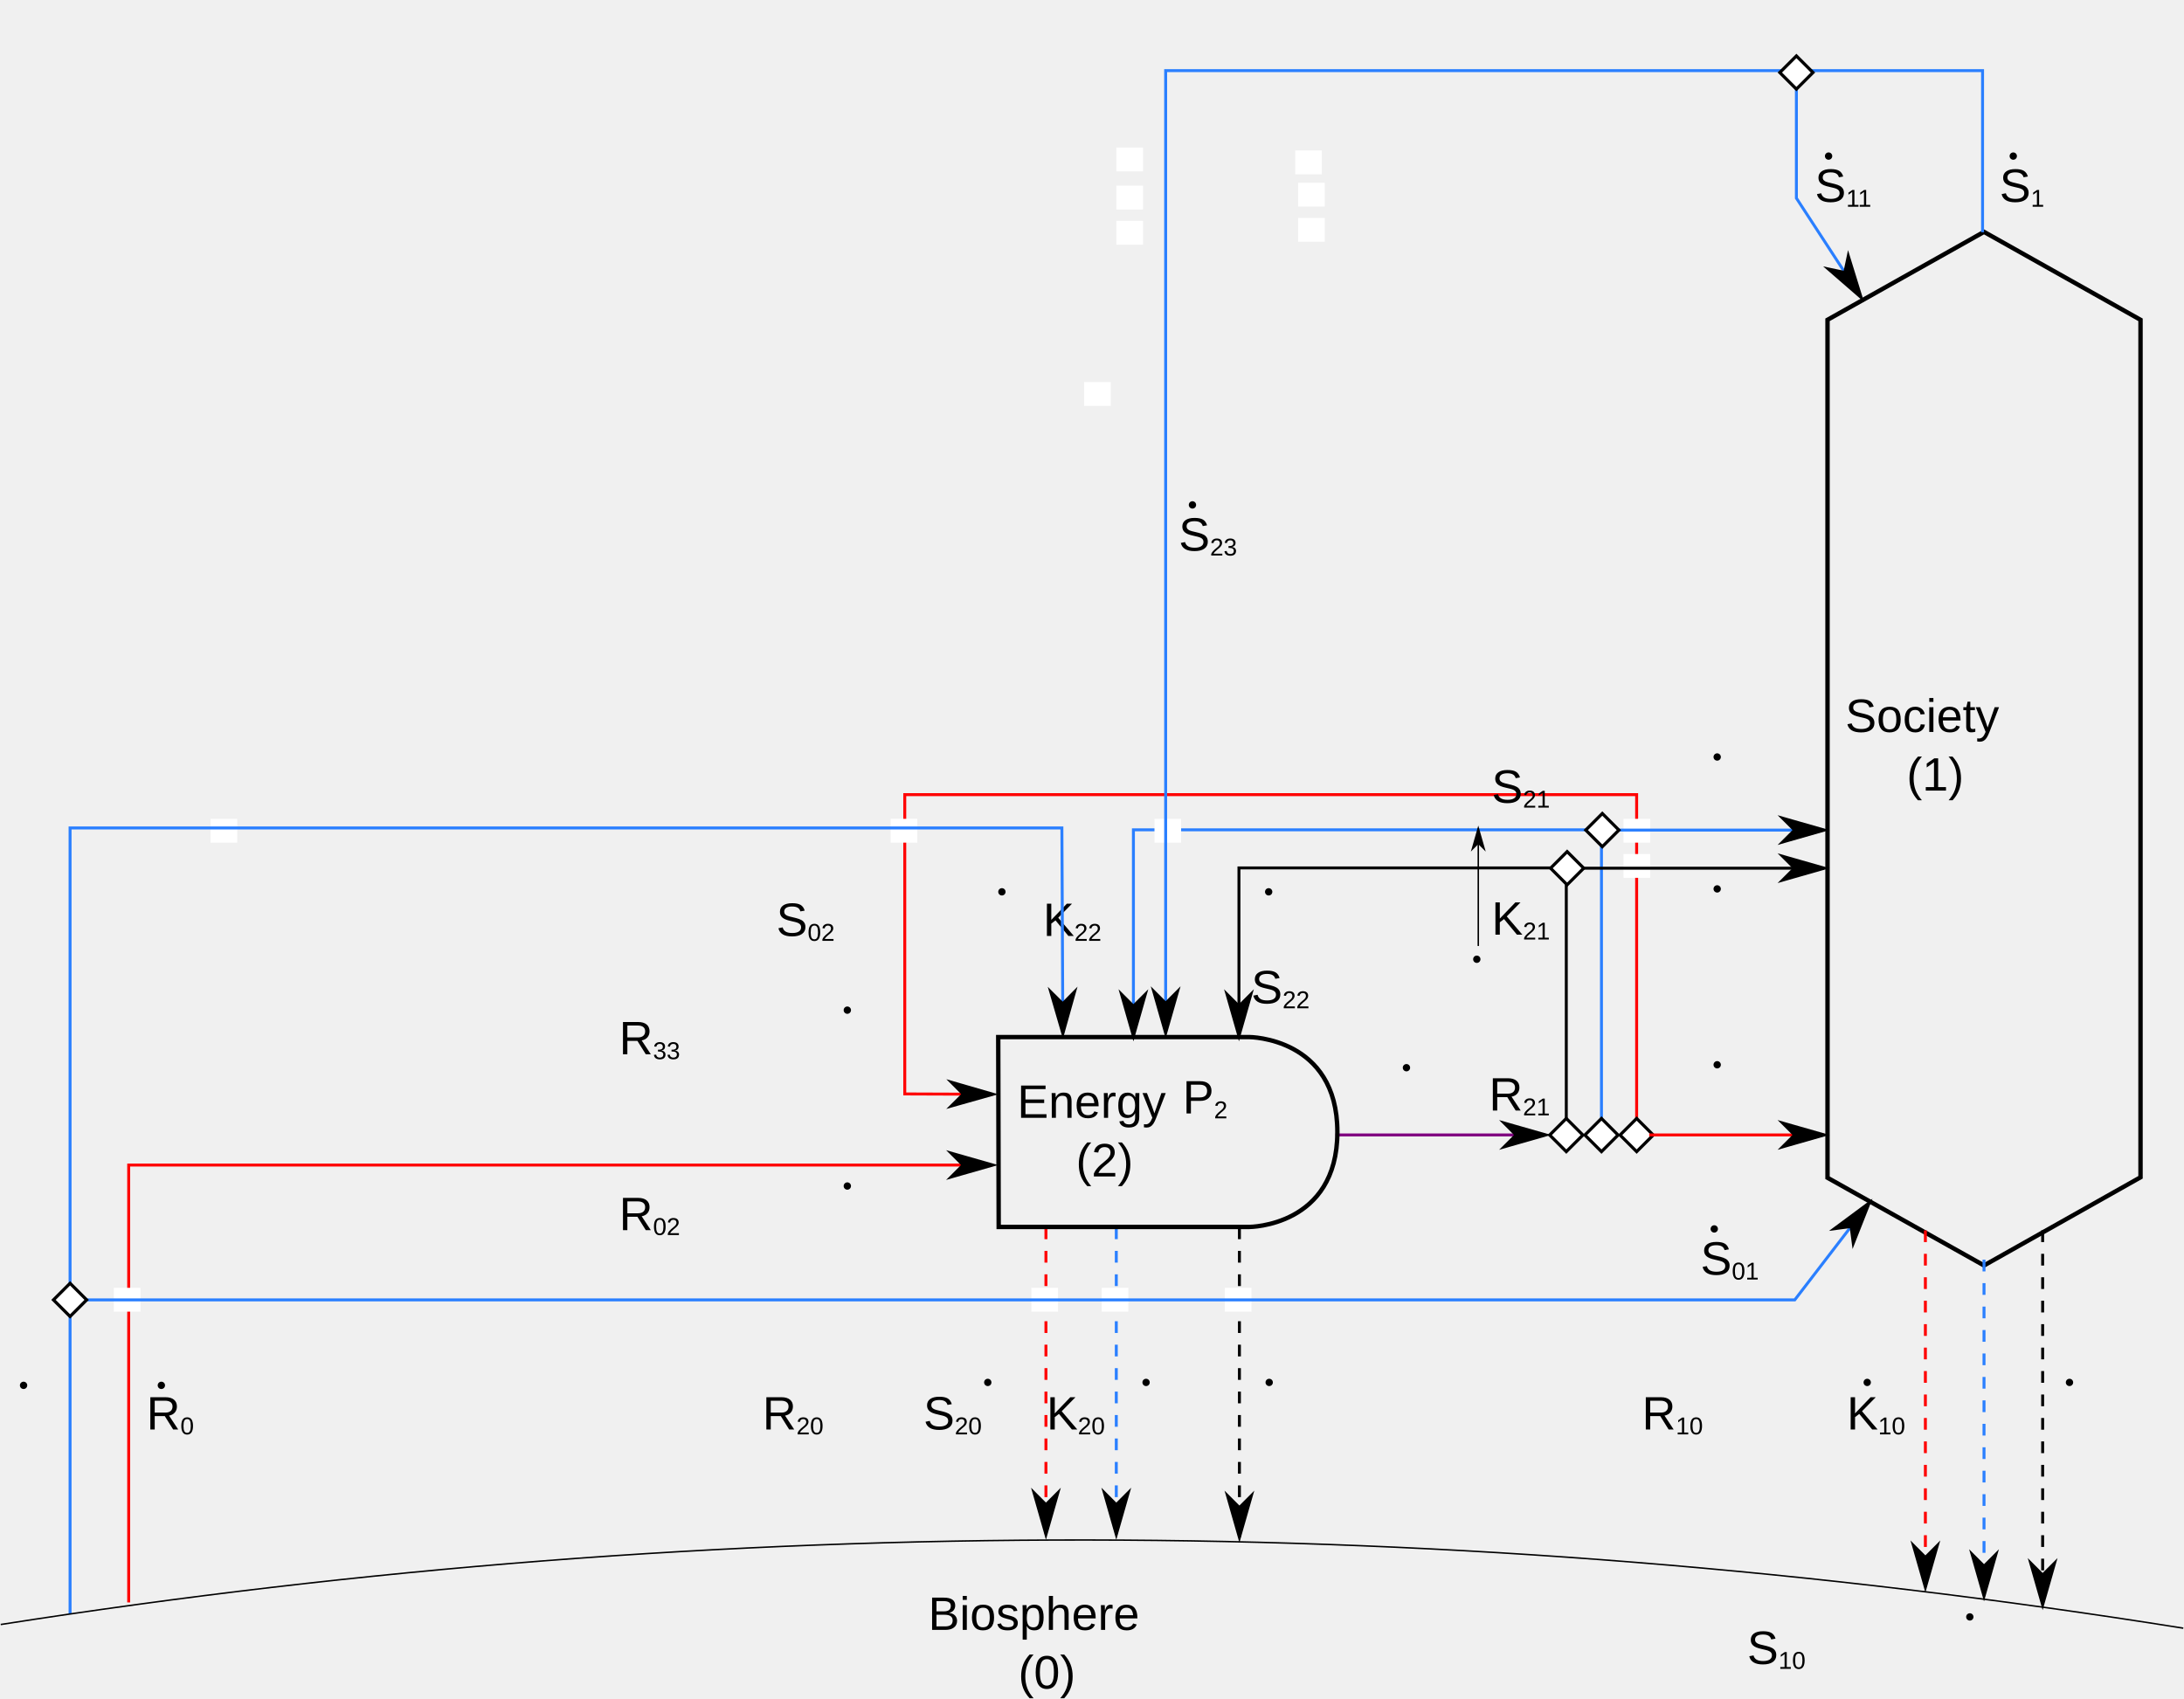
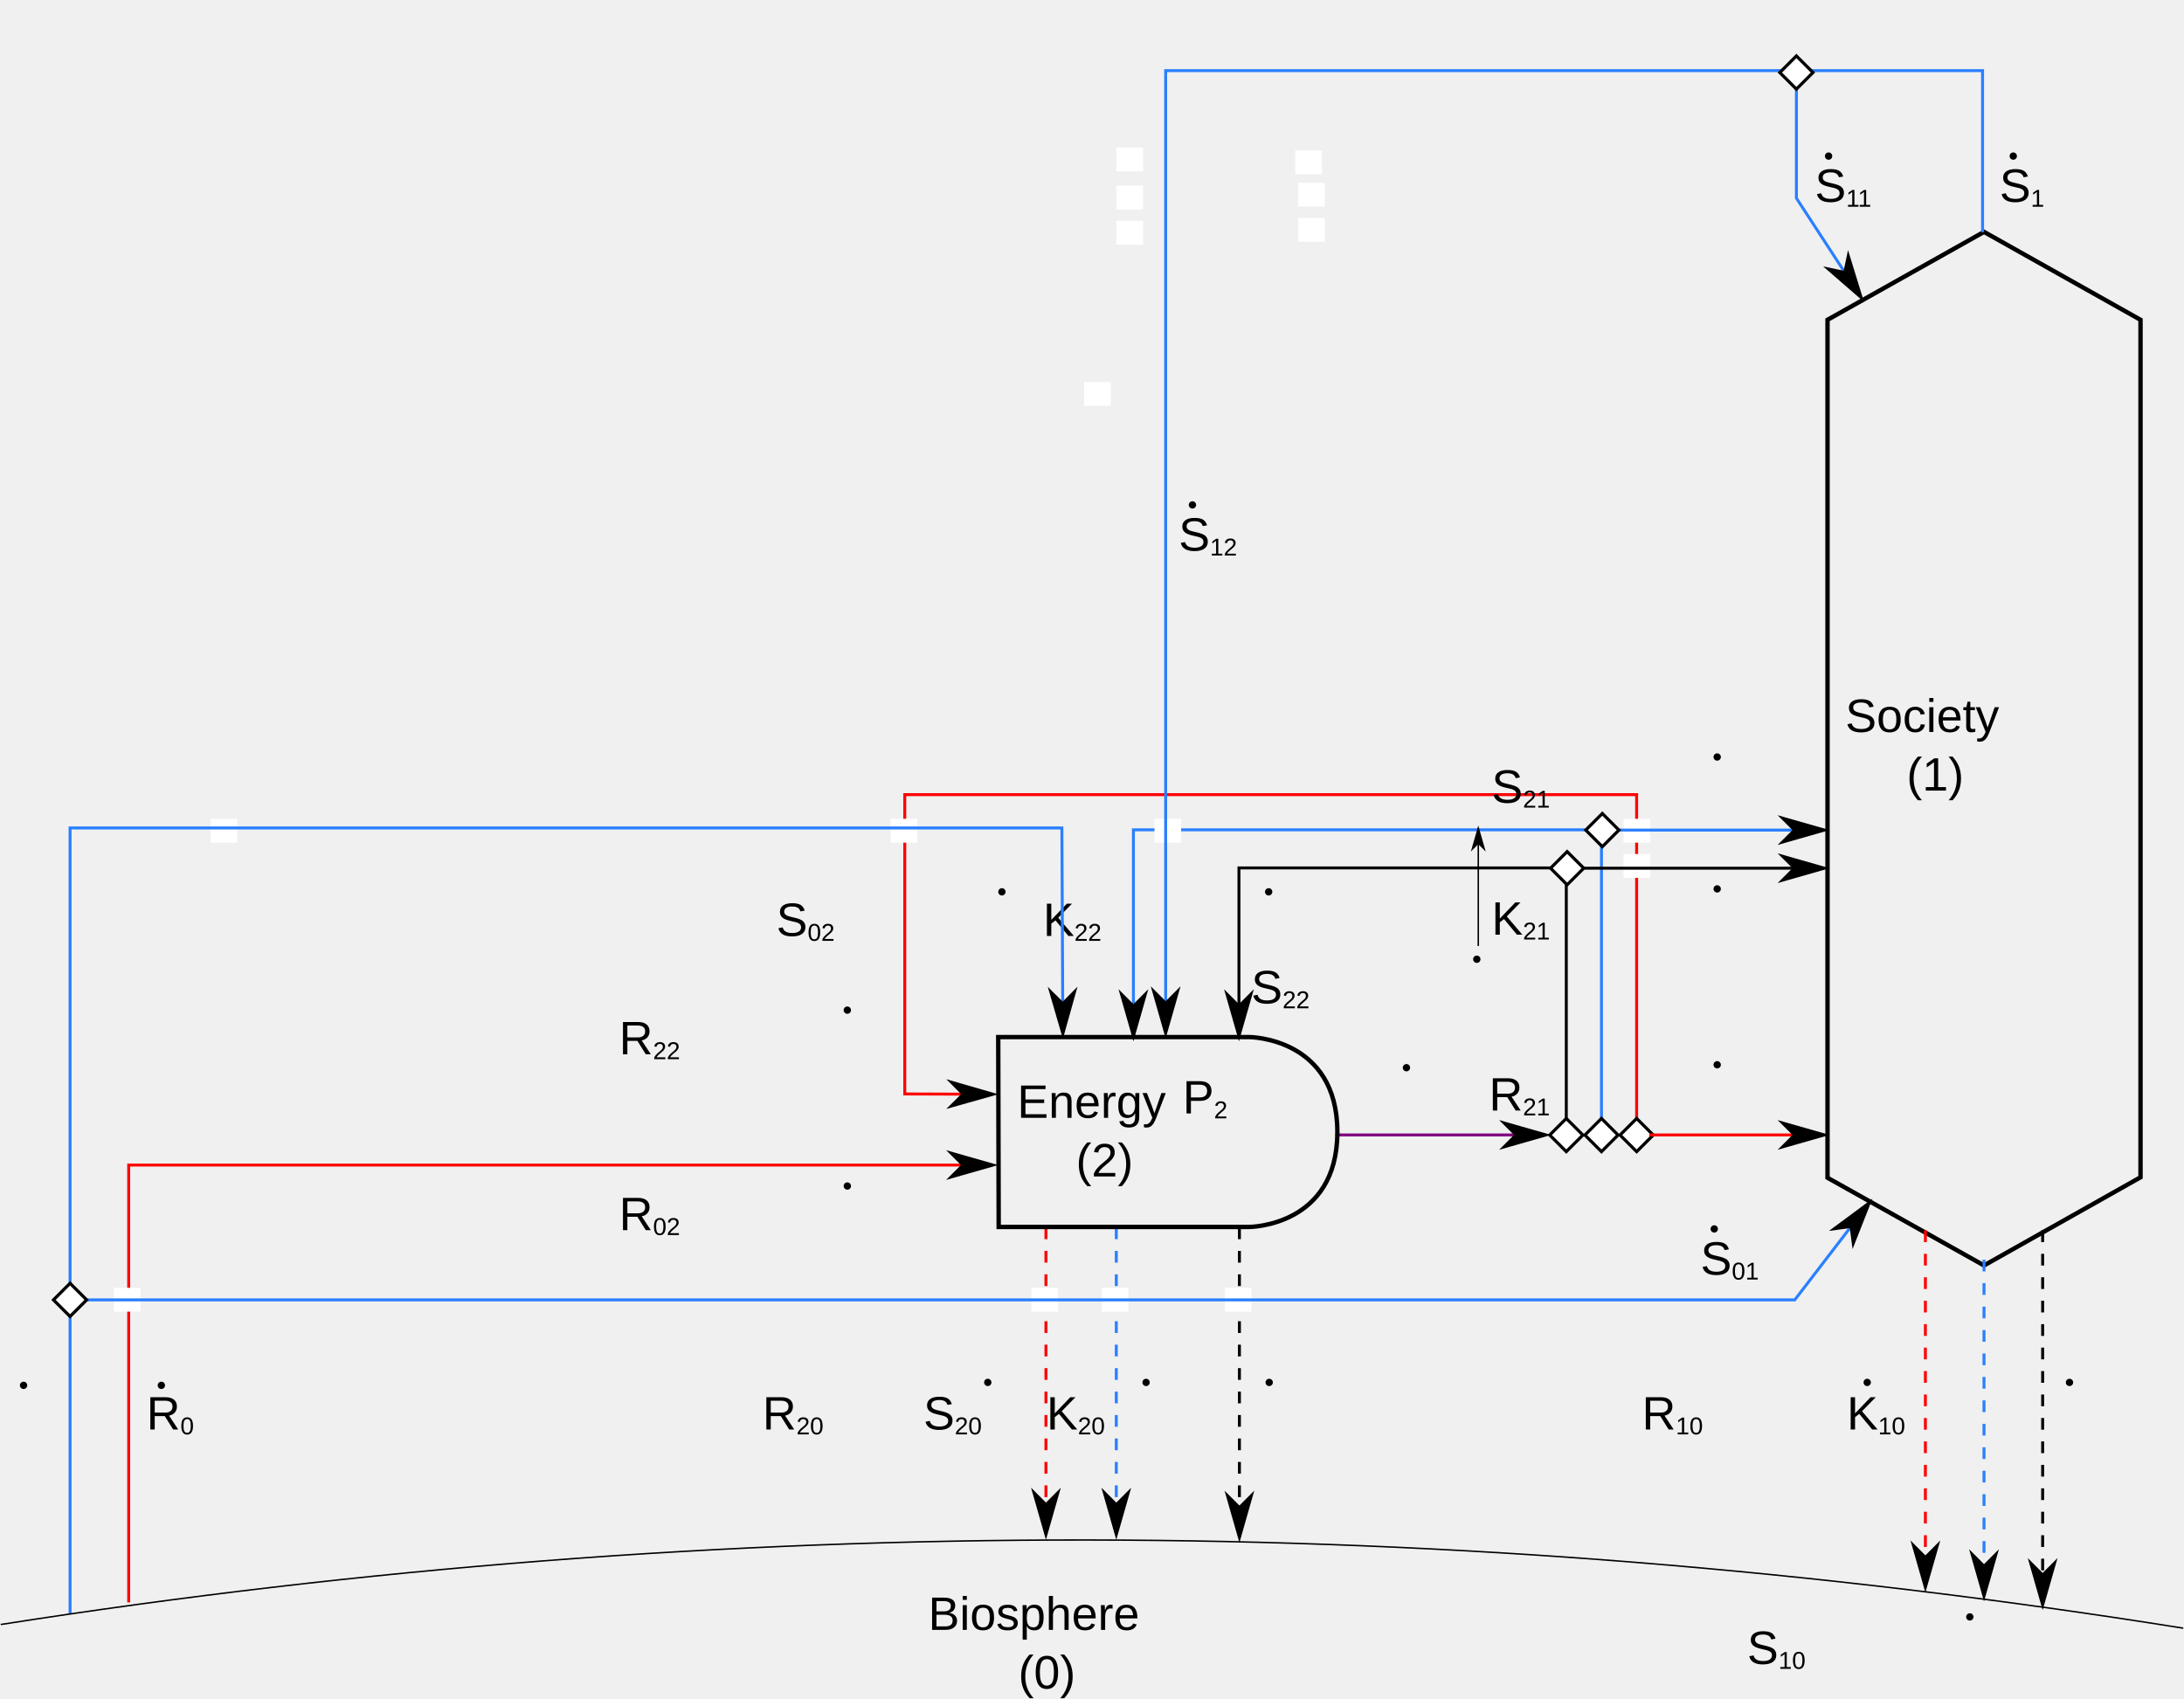
<svg xmlns="http://www.w3.org/2000/svg" version="1.1" width="1490.026" height="1158.829" id="svg2" xml:space="preserve">
  <defs id="defs6">
    <marker orient="auto" refY="0" refX="0" id="Arrow1Lstart" style="overflow:visible">
      <path id="path4143" d="M 0,0 5,-5 -12.5,0 5,5 0,0 z" style="fill-rule:evenodd;stroke:#000000;stroke-width:1pt;marker-start:none" transform="matrix(0.8,0,0,0.8,10,0)" />
    </marker>
    <marker orient="auto" refY="0" refX="0" id="Arrow1Lend" style="overflow:visible">
      <path id="path4132" d="M 0,0 5,-5 -12.5,0 5,5 0,0 z" style="fill-rule:evenodd;stroke:#000000;stroke-width:1pt;marker-start:none" transform="matrix(-0.8,0,0,-0.8,-10,0)" />
    </marker>
    <marker style="overflow:visible" id="InfiniteLineStart" refX="0" refY="0" orient="auto">
      <g id="g4065" transform="translate(-13,0)">
        <circle d="M 3.8,0 C 3.8,0.442 3.442,0.8 3,0.8 2.558,0.8 2.2,0.442 2.2,0 c 0,-0.442 0.358,-0.8 0.8,-0.8 0.442,0 0.8,0.358 0.8,0.8 z" id="circle4067" r="0.8" cy="0" cx="3" />
        <circle d="M 7.3,0 C 7.3,0.442 6.942,0.8 6.5,0.8 6.058,0.8 5.7,0.442 5.7,0 c 0,-0.442 0.358,-0.8 0.8,-0.8 0.442,0 0.8,0.358 0.8,0.8 z" id="circle4069" r="0.8" cy="0" cx="6.5" />
        <circle d="M 10.8,0 C 10.8,0.442 10.442,0.8 10,0.8 9.558,0.8 9.2,0.442 9.2,0 c 0,-0.442 0.358,-0.8 0.8,-0.8 0.442,0 0.8,0.358 0.8,0.8 z" id="circle4071" r="0.8" cy="0" cx="10" />
      </g>
    </marker>
    <marker orient="auto" refY="0" refX="0" id="InfiniteLineStart-3" style="overflow:visible">
      <g transform="translate(-13,0)" id="g4065-9">
        <circle cx="3" cy="0" r="0.8" id="circle4067-9" d="M 3.8,0 C 3.8,0.442 3.442,0.8 3,0.8 2.558,0.8 2.2,0.442 2.2,0 c 0,-0.442 0.358,-0.8 0.8,-0.8 0.442,0 0.8,0.358 0.8,0.8 z" />
        <circle cx="6.5" cy="0" r="0.8" id="circle4069-7" d="M 7.3,0 C 7.3,0.442 6.942,0.8 6.5,0.8 6.058,0.8 5.7,0.442 5.7,0 c 0,-0.442 0.358,-0.8 0.8,-0.8 0.442,0 0.8,0.358 0.8,0.8 z" />
        <circle cx="10" cy="0" r="0.8" id="circle4071-0" d="M 10.8,0 C 10.8,0.442 10.442,0.8 10,0.8 9.558,0.8 9.2,0.442 9.2,0 c 0,-0.442 0.358,-0.8 0.8,-0.8 0.442,0 0.8,0.358 0.8,0.8 z" />
      </g>
    </marker>
    <marker style="overflow:visible" id="Arrow1Lend-0" refX="0" refY="0" orient="auto">
      <path transform="matrix(-0.8,0,0,-0.8,-10,0)" style="fill-rule:evenodd;stroke:#000000;stroke-width:1pt;marker-start:none" d="M 0,0 5,-5 -12.5,0 5,5 0,0 z" id="path4132-2" />
    </marker>
    <marker style="overflow:visible" id="Arrow1Lstart-7" refX="0" refY="0" orient="auto">
      <path transform="matrix(0.8,0,0,0.8,10,0)" style="fill-rule:evenodd;stroke:#000000;stroke-width:1pt;marker-start:none" d="M 0,0 5,-5 -12.5,0 5,5 0,0 z" id="path4143-9" />
    </marker>
    <marker style="overflow:visible" id="EmptyDiamondL" refX="0" refY="0" orient="auto">
      <path transform="scale(0.8,0.8)" style="fill:#ffffff;fill-rule:evenodd;stroke:#000000;stroke-width:1pt;marker-start:none" d="M 0,-7.071 -7.071,0 0,7.071 7.071,0 0,-7.071 z" id="path4169" />
    </marker>
    <marker orient="auto" refY="0" refX="0" id="InfiniteLineStart-0" style="overflow:visible">
      <g transform="translate(-13,0)" id="g4065-5">
        <circle cx="3" cy="0" r="0.8" id="circle4067-6" d="M 3.8,0 C 3.8,0.442 3.442,0.8 3,0.8 2.558,0.8 2.2,0.442 2.2,0 c 0,-0.442 0.358,-0.8 0.8,-0.8 0.442,0 0.8,0.358 0.8,0.8 z" />
        <circle cx="6.5" cy="0" r="0.8" id="circle4069-78" d="M 7.3,0 C 7.3,0.442 6.942,0.8 6.5,0.8 6.058,0.8 5.7,0.442 5.7,0 c 0,-0.442 0.358,-0.8 0.8,-0.8 0.442,0 0.8,0.358 0.8,0.8 z" />
        <circle cx="10" cy="0" r="0.8" id="circle4071-06" d="M 10.8,0 C 10.8,0.442 10.442,0.8 10,0.8 9.558,0.8 9.2,0.442 9.2,0 c 0,-0.442 0.358,-0.8 0.8,-0.8 0.442,0 0.8,0.358 0.8,0.8 z" />
      </g>
    </marker>
    <marker style="overflow:visible" id="Arrow1Lend-7" refX="0" refY="0" orient="auto">
      <path transform="matrix(-0.8,0,0,-0.8,-10,0)" style="fill-rule:evenodd;stroke:#000000;stroke-width:1pt;marker-start:none" d="M 0,0 5,-5 -12.5,0 5,5 0,0 z" id="path4132-0" />
    </marker>
    <marker style="overflow:visible" id="Arrow1Lstart-0" refX="0" refY="0" orient="auto">
      <path transform="matrix(0.8,0,0,0.8,10,0)" style="fill-rule:evenodd;stroke:#000000;stroke-width:1pt;marker-start:none" d="M 0,0 5,-5 -12.5,0 5,5 0,0 z" id="path4143-5" />
    </marker>
  </defs>
  <g transform="matrix(1.25,0,0,-1.25,860.2261,748.3244)" id="g10">
    <g id="g12">
      <path id="path3114" d="m 205.095,-20.901 0,185.81 -399.462,0 0,-163.372 48,-0.172" style="fill:none;stroke:#ff0000;stroke-width:1.6;stroke-linecap:butt;stroke-linejoin:miter;stroke-opacity:1;marker-start:url(#EmptyDiamondL);marker-end:url(#Arrow1Lend)" />
      <path style="fill:none;stroke:#2a7fff;stroke-width:1.6;stroke-linecap:butt;stroke-linejoin:miter;stroke-opacity:1;marker-start:url(#EmptyDiamondL);marker-end:url(#Arrow1Lend)" d="m 185.895,-20.901 0,166.61 -255.462,0 0,-112.344" id="path3112" />
      <rect transform="scale(1,-1)" y="-151.714" x="-573.27" height="13.012" width="14.543" id="rect5369" style="fill:#ffffff;fill-opacity:1;stroke:none" />
      <rect transform="scale(1,-1)" y="-518.114" x="-78.87" height="13.012" width="14.543" id="rect5350" style="fill:#ffffff;fill-opacity:1;stroke:none" />
      <rect transform="scale(1,-1)" y="-478.114" x="-78.87" height="13.012" width="14.543" id="rect5346" style="fill:#ffffff;fill-opacity:1;stroke:none" />
      <rect style="fill:#ffffff;fill-opacity:1;stroke:none" id="rect5348" width="14.543" height="13.012" x="-78.87" y="-497.314" transform="scale(1,-1)" />
      <path d="m 211.957,-20.841 95.394,0" id="path6395" style="fill:none;stroke:#ff0000;stroke-width:1.6;stroke-linecap:butt;stroke-linejoin:miter;stroke-miterlimit:4;stroke-opacity:1;stroke-dasharray:none;marker-end:url(#Arrow1Lend-7)" />
      <rect style="fill:#ffffff;fill-opacity:1;stroke:none" id="rect4279" width="14.543" height="13.012" x="197.93" y="-132.514" transform="scale(1,-1)" />
      <rect transform="scale(1,-1)" y="-151.714" x="197.93" height="13.012" width="14.543" id="rect4277" style="fill:#ffffff;fill-opacity:1;stroke:none" />
      <rect style="fill:#ffffff;fill-opacity:1;stroke:none" id="rect4275" width="18.179" height="16.265" x="544.414" y="226.759" transform="matrix(0.8,0,0,-0.8,-637.6017,333.1218)" />
      <text transform="scale(1,-1)" id="text4115" y="291.016" x="-91.893" style="font-size:25.6px;font-style:normal;font-variant:normal;font-weight:normal;font-stretch:normal;text-align:center;line-height:125%;letter-spacing:0px;word-spacing:0px;text-anchor:middle;fill:#000000;fill-opacity:1;stroke:none;font-family:Arial;-inkscape-font-specification:Arial" xml:space="preserve">
        <tspan y="291.016" x="-91.893" id="tspan4117">Biosphere</tspan>
        <tspan y="323.016" x="-91.893" id="tspan4119">(0)</tspan>
      </text>
      <text xml:space="preserve" style="font-size:25.6px;font-style:normal;font-variant:normal;font-weight:normal;font-stretch:normal;text-align:end;line-height:125%;letter-spacing:0px;word-spacing:0px;text-anchor:end;fill:#000000;fill-opacity:1;stroke:none;font-family:Arial;-inkscape-font-specification:Arial" x="-203.162" y="72.815" id="text4806" transform="scale(1,-1)">
        <tspan id="tspan4808" x="-203.162" y="72.815">R<tspan style="font-size:52%;baseline-shift:sub" id="tspan4810">02</tspan>
        </tspan>
      </text>
      <path style="fill:#000000;fill-opacity:1;stroke:none" id="path4812" d="m -155.143,250.419 c 0,10.71 -12.093,19.393 -27.012,19.393 -14.918,0 -27.012,-8.682 -27.012,-19.393 0,-10.71 12.093,-19.393 27.012,-19.393 14.918,0 27.012,8.682 27.012,19.393 z" transform="matrix(0.07404241,0,0,-0.1031305,-212.2258,-22.90169)" />
      <text xml:space="preserve" style="font-size:25.6px;font-style:normal;font-variant:normal;font-weight:normal;font-stretch:normal;text-align:center;line-height:125%;letter-spacing:0px;word-spacing:0px;text-anchor:middle;fill:#000000;fill-opacity:1;stroke:none;font-family:Arial;-inkscape-font-specification:Arial" x="392.962" y="-199.124" id="text3119" transform="scale(1,-1)">
        <tspan id="tspan3123" x="392.962" y="-199.124">Society</tspan>
        <tspan id="tspan3125" x="392.962" y="-167.124">(1)</tspan>
      </text>
      <path d="m 309.271,-44.212 0,468.3 85.42,48 85.417,-48 0,-468.047 -85.417,-48.125 z" id="path4124" style="fill:none;stroke:#000000;stroke-width:2.4;stroke-linecap:butt;stroke-linejoin:miter;stroke-miterlimit:4;stroke-opacity:1;stroke-dasharray:none" />
      <path d="m 394.689,-88.931 0,-183.394" id="path4841" style="fill:none;stroke:#2a7fff;stroke-width:1.6;stroke-linecap:butt;stroke-linejoin:miter;stroke-miterlimit:4;stroke-opacity:1;stroke-dasharray:6.4, 6.4;stroke-dashoffset:0;marker-end:url(#Arrow1Lend)" />
      <text transform="scale(1,-1)" id="text4843" y="309.615" x="411.094" style="font-size:25.6px;font-style:normal;font-variant:normal;font-weight:normal;font-stretch:normal;text-align:end;line-height:125%;letter-spacing:0px;word-spacing:0px;text-anchor:end;fill:#000000;fill-opacity:1;stroke:none;font-family:Arial;-inkscape-font-specification:Arial" xml:space="preserve">
        <tspan y="309.615" x="411.094" id="tspan4845">S<tspan id="tspan4847" style="font-size:52%;baseline-shift:sub">10</tspan>
        </tspan>
      </text>
      <path transform="matrix(0.07404241,0,0,-0.1031305,400.4304,-258.1017)" d="m -155.143,250.419 c 0,10.71 -12.093,19.393 -27.012,19.393 -14.918,0 -27.012,-8.682 -27.012,-19.393 0,-10.71 12.093,-19.393 27.012,-19.393 14.918,0 27.012,8.682 27.012,19.393 z" id="path4849" style="fill:#000000;fill-opacity:1;stroke:none" />
      <path style="fill:none;stroke:#2a7fff;stroke-width:1.6;stroke-linecap:butt;stroke-linejoin:miter;stroke-miterlimit:4;stroke-opacity:1;stroke-dasharray:6.4, 6.4;stroke-dashoffset:0;marker-end:url(#Arrow1Lend)" id="path3164" d="m -78.911,-71.331 0,-167.394" />
      <text xml:space="preserve" style="font-size:25.6px;font-style:normal;font-variant:normal;font-weight:normal;font-stretch:normal;text-align:end;line-height:125%;letter-spacing:0px;word-spacing:0px;text-anchor:end;fill:#000000;fill-opacity:1;stroke:none;font-family:Arial;-inkscape-font-specification:Arial" x="-38.506" y="181.615" id="text3166" transform="scale(1,-1)">
        <tspan id="tspan3168" x="-38.506" y="181.615">S<tspan style="font-size:52%;baseline-shift:sub" id="tspan3170">20</tspan>
        </tspan>
      </text>
      <path style="fill:#000000;fill-opacity:1;stroke:none" id="path3172" d="m -155.143,250.419 c 0,10.71 -12.093,19.393 -27.012,19.393 -14.918,0 -27.012,-8.682 -27.012,-19.393 0,-10.71 12.093,-19.393 27.012,-19.393 14.918,0 27.012,8.682 27.012,19.393 z" transform="matrix(0.07404241,0,0,-0.1031305,-49.16961,-130.1017)" />
      <path d="m -117.311,-71.331 0,-167.394" id="path3124" style="fill:none;stroke:#ff0000;stroke-width:1.6;stroke-linecap:butt;stroke-linejoin:miter;stroke-miterlimit:4;stroke-opacity:1;stroke-dasharray:6.4, 6.4;stroke-dashoffset:0;marker-end:url(#Arrow1Lend)" />
      <text transform="scale(1,-1)" id="text3126" y="181.615" x="-124.906" style="font-size:25.6px;font-style:normal;font-variant:normal;font-weight:normal;font-stretch:normal;text-align:end;line-height:125%;letter-spacing:0px;word-spacing:0px;text-anchor:end;fill:#000000;fill-opacity:1;stroke:none;font-family:Arial;-inkscape-font-specification:Arial" xml:space="preserve">
        <tspan y="181.615" x="-124.906" id="tspan3128">R<tspan id="tspan3130" style="font-size:52%;baseline-shift:sub">20</tspan>
        </tspan>
      </text>
      <path transform="matrix(0.07404241,0,0,-0.1031305,-135.5696,-130.1017)" d="m -155.143,250.419 c 0,10.71 -12.093,19.393 -27.012,19.393 -14.918,0 -27.012,-8.682 -27.012,-19.393 0,-10.71 12.093,-19.393 27.012,-19.393 14.918,0 27.012,8.682 27.012,19.393 z" id="path3133" style="fill:#000000;fill-opacity:1;stroke:none" />
      <path d="m -11.711,-71.331 0,-168.994" id="path3135" style="fill:none;stroke:#000000;stroke-width:1.6;stroke-linecap:butt;stroke-linejoin:miter;stroke-miterlimit:4;stroke-opacity:1;stroke-dasharray:6.4, 6.4;stroke-dashoffset:0;marker-end:url(#Arrow1Lend)" />
      <text transform="scale(1,-1)" id="text3137" y="181.615" x="28.694" style="font-size:25.6px;font-style:normal;font-variant:normal;font-weight:normal;font-stretch:normal;text-align:end;line-height:125%;letter-spacing:0px;word-spacing:0px;text-anchor:end;fill:#000000;fill-opacity:1;stroke:none;font-family:Arial;-inkscape-font-specification:Arial" xml:space="preserve">
        <tspan y="181.615" x="28.694" id="tspan3139">K<tspan id="tspan3141" style="font-size:52%;baseline-shift:sub">20</tspan>
        </tspan>
      </text>
      <path transform="matrix(0.07404241,0,0,-0.1031305,18.03039,-130.1017)" d="m -155.143,250.419 c 0,10.71 -12.093,19.393 -27.012,19.393 -14.918,0 -27.012,-8.682 -27.012,-19.393 0,-10.71 12.093,-19.393 27.012,-19.393 14.918,0 27.012,8.682 27.012,19.393 z" id="path3143" style="fill:#000000;fill-opacity:1;stroke:none" />
      <path style="fill:none;stroke:#ff0000;stroke-width:1.6;stroke-linecap:butt;stroke-linejoin:miter;stroke-miterlimit:4;stroke-opacity:1;stroke-dasharray:6.4, 6.4;stroke-dashoffset:0;marker-end:url(#Arrow1Lend)" id="path4255" d="m 362.689,-72.931 0,-194.594" />
      <text xml:space="preserve" style="font-size:25.6px;font-style:normal;font-variant:normal;font-weight:normal;font-stretch:normal;text-align:end;line-height:125%;letter-spacing:0px;word-spacing:0px;text-anchor:end;fill:#000000;fill-opacity:1;stroke:none;font-family:Arial;-inkscape-font-specification:Arial" x="355.094" y="181.615" id="text4257" transform="scale(1,-1)">
        <tspan id="tspan4259" x="355.094" y="181.615">R<tspan style="font-size:52%;baseline-shift:sub" id="tspan4261">10</tspan>
        </tspan>
      </text>
      <path style="fill:#000000;fill-opacity:1;stroke:none" id="path4263" d="m -155.143,250.419 c 0,10.71 -12.093,19.393 -27.012,19.393 -14.918,0 -27.012,-8.682 -27.012,-19.393 0,-10.71 12.093,-19.393 27.012,-19.393 14.918,0 27.012,8.682 27.012,19.393 z" transform="matrix(0.07404241,0,0,-0.1031305,344.4304,-130.1017)" />
      <path d="m 426.689,-72.931 0,-204.194" id="path4265" style="fill:none;stroke:#000000;stroke-width:1.6;stroke-linecap:butt;stroke-linejoin:miter;stroke-miterlimit:4;stroke-opacity:1;stroke-dasharray:6.4, 6.4;stroke-dashoffset:0;marker-end:url(#Arrow1Lend)" />
      <text transform="scale(1,-1)" id="text4267" y="181.615" x="465.494" style="font-size:25.6px;font-style:normal;font-variant:normal;font-weight:normal;font-stretch:normal;text-align:end;line-height:125%;letter-spacing:0px;word-spacing:0px;text-anchor:end;fill:#000000;fill-opacity:1;stroke:none;font-family:Arial;-inkscape-font-specification:Arial" xml:space="preserve">
        <tspan y="181.615" x="465.494" id="tspan4269">K<tspan id="tspan4271" style="font-size:52%;baseline-shift:sub">10</tspan>
        </tspan>
      </text>
      <path transform="matrix(0.07404241,0,0,-0.1031305,454.8304,-130.1017)" d="m -155.143,250.419 c 0,10.71 -12.093,19.393 -27.012,19.393 -14.918,0 -27.012,-8.682 -27.012,-19.393 0,-10.71 12.093,-19.393 27.012,-19.393 14.918,0 27.012,8.682 27.012,19.393 z" id="path4273" style="fill:#000000;fill-opacity:1;stroke:none" />
      <text xml:space="preserve" style="font-size:40px;font-style:normal;font-weight:normal;line-height:125%;letter-spacing:0px;word-spacing:0px;fill:#000000;fill-opacity:1;stroke:none;font-family:Sans" x="1491.808" y="664.912" id="text3105" transform="matrix(0.8,0,0,-0.8,-637.6017,333.1218)">
        <tspan id="tspan3107" x="1491.808" y="664.912" />
      </text>
      <g id="g10-3" transform="translate(1225.022,-64.78471)">
        <g id="g12-9">
          <text transform="matrix(0.8,0,0,-0.8,-637.6017,333.1218)" id="text3105-3" y="664.912" x="1491.808" style="font-size:40px;font-style:normal;font-weight:normal;line-height:125%;letter-spacing:0px;word-spacing:0px;fill:#000000;fill-opacity:1;stroke:none;font-family:Sans" xml:space="preserve">
            <tspan y="664.912" x="1491.808" id="tspan3107-8" />
          </text>
        </g>
      </g>
      <path style="fill:none;stroke:#800080;stroke-width:1.6;stroke-linecap:butt;stroke-linejoin:miter;stroke-miterlimit:4;stroke-opacity:1;stroke-dasharray:none;marker-end:url(#Arrow1Lend-7)" id="path24" d="m 40.757,-20.841 114.594,0" />
      <g id="g5963" transform="translate(-21.79792,11.2)">
        <path d="m -121.554,21.379 137.1,0 c 0,0 48,-0.209 48,-51.82 -2.6e-4,-51.611 -48,-51.817 -48,-51.817 l -136.847,0 z" id="path14" style="fill:none;stroke:#000000;stroke-width:2.4;stroke-linecap:butt;stroke-linejoin:miter;stroke-miterlimit:4;stroke-opacity:1;stroke-dasharray:none" />
        <text xml:space="preserve" style="font-size:25.6px;font-style:normal;font-variant:normal;font-weight:normal;font-stretch:normal;text-align:center;line-height:125%;letter-spacing:0px;word-spacing:0px;text-anchor:middle;fill:#000000;fill-opacity:1;stroke:none;font-family:Arial;-inkscape-font-specification:Arial" x="-31.504" y="22.689" id="text3085" transform="scale(1,-1)">
          <tspan id="tspan3089" x="-31.504" y="22.689">Energy</tspan>
          <tspan x="-31.504" y="54.689" id="tspan3115">(2)</tspan>
        </text>
      </g>
      <path id="path4774" d="m 166.695,-20.901 0,145.81 -178.662,0 0,-91.544" style="fill:none;stroke:#000000;stroke-width:1.6;stroke-linecap:butt;stroke-linejoin:miter;stroke-opacity:1;marker-start:url(#EmptyDiamondL);marker-end:url(#Arrow1Lend)" />
      <text transform="scale(1,-1)" id="text4981" y="9.113" x="95.607" style="font-size:25.6px;font-style:normal;font-variant:normal;font-weight:normal;font-stretch:normal;text-align:end;line-height:125%;letter-spacing:0px;word-spacing:0px;text-anchor:end;fill:#000000;fill-opacity:1;stroke:none;font-family:Arial;-inkscape-font-specification:Arial" xml:space="preserve">
        <tspan y="9.113" x="95.607" id="tspan4983">P<tspan id="tspan4985" style="font-size:52%;baseline-shift:sub">2</tspan>
        </tspan>
      </text>
      <text transform="scale(1,-1)" id="text5029" y="-50.972" x="140.407" style="font-size:25.6px;font-style:normal;font-variant:normal;font-weight:normal;font-stretch:normal;text-align:end;line-height:125%;letter-spacing:0px;word-spacing:0px;text-anchor:end;fill:#000000;fill-opacity:1;stroke:none;font-family:Arial;-inkscape-font-specification:Arial" xml:space="preserve">
        <tspan y="-50.972" x="140.407" id="tspan5031">S<tspan id="tspan5033" style="font-size:52%;baseline-shift:sub">22</tspan>
        </tspan>
      </text>
      <path transform="matrix(0.07404241,0,0,-0.1031305,131.3436,100.8853)" d="m -155.143,250.419 c 0,10.71 -12.093,19.393 -27.012,19.393 -14.918,0 -27.012,-8.682 -27.012,-19.393 0,-10.71 12.093,-19.393 27.012,-19.393 14.918,0 27.012,8.682 27.012,19.393 z" id="path3105" style="fill:#000000;fill-opacity:1;stroke:none" />
      <path transform="matrix(0.07404241,0,0,-0.1031305,92.9436,41.6853)" d="m -155.143,250.419 c 0,10.71 -12.093,19.393 -27.012,19.393 -14.918,0 -27.012,-8.682 -27.012,-19.393 0,-10.71 12.093,-19.393 27.012,-19.393 14.918,0 27.012,8.682 27.012,19.393 z" id="path3125" style="fill:#000000;fill-opacity:1;stroke:none" />
      <text xml:space="preserve" style="font-size:25.6px;font-style:normal;font-variant:normal;font-weight:normal;font-stretch:normal;text-align:end;line-height:125%;letter-spacing:0px;word-spacing:0px;text-anchor:end;fill:#000000;fill-opacity:1;stroke:none;font-family:Arial;-inkscape-font-specification:Arial" x="271.607" y="-160.487" id="text6397" transform="scale(1,-1)">
        <tspan id="tspan6399" x="271.607" y="-160.487">S<tspan style="font-size:52%;baseline-shift:sub" id="tspan6401">21</tspan>
        </tspan>
      </text>
      <path style="fill:#000000;fill-opacity:1;stroke:none" id="path6403" d="m -155.143,250.419 c 0,10.71 -12.093,19.393 -27.012,19.393 -14.918,0 -27.012,-8.682 -27.012,-19.393 0,-10.71 12.093,-19.393 27.012,-19.393 14.918,0 27.012,8.682 27.012,19.393 z" transform="matrix(0.07404241,0,0,-0.1031305,262.5436,211.2853)" />
      <text xml:space="preserve" style="font-size:25.6px;font-style:normal;font-variant:normal;font-weight:normal;font-stretch:normal;text-align:end;line-height:125%;letter-spacing:0px;word-spacing:0px;text-anchor:end;fill:#000000;fill-opacity:1;stroke:none;font-family:Arial;-inkscape-font-specification:Arial" x="26.807" y="-87.772" id="text3116" transform="scale(1,-1)">
        <tspan id="tspan3118" x="26.807" y="-87.772">K<tspan style="font-size:52%;baseline-shift:sub" id="tspan3120">22</tspan>
        </tspan>
      </text>
      <path style="fill:#000000;fill-opacity:1;stroke:none" id="path3122" d="m -155.143,250.419 c 0,10.71 -12.093,19.393 -27.012,19.393 -14.918,0 -27.012,-8.682 -27.012,-19.393 0,-10.71 12.093,-19.393 27.012,-19.393 14.918,0 27.012,8.682 27.012,19.393 z" transform="matrix(0.07404241,0,0,-0.1031305,17.74359,137.6853)" />
      <path style="fill:none;stroke:#000000;stroke-width:1.6;stroke-linecap:butt;stroke-linejoin:miter;stroke-miterlimit:4;stroke-opacity:1;stroke-dasharray:none;marker-start:url(#EmptyDiamondL);marker-end:url(#Arrow1Lend-7)" id="path3145" d="m 167.157,124.759 140.194,0" />
      <path d="m 186.357,145.559 120.994,0" id="path4211" style="fill:none;stroke:#2a7fff;stroke-width:1.6;stroke-linecap:butt;stroke-linejoin:miter;stroke-miterlimit:4;stroke-opacity:1;stroke-dasharray:none;marker-start:url(#EmptyDiamondL);marker-end:url(#Arrow1Lend-7)" />
      <text transform="scale(1,-1)" id="text4215" y="-88.487" x="271.607" style="font-size:25.6px;font-style:normal;font-variant:normal;font-weight:normal;font-stretch:normal;text-align:end;line-height:125%;letter-spacing:0px;word-spacing:0px;text-anchor:end;fill:#000000;fill-opacity:1;stroke:none;font-family:Arial;-inkscape-font-specification:Arial" xml:space="preserve">
        <tspan y="-88.487" x="271.607" id="tspan4217">K<tspan id="tspan4219" style="font-size:52%;baseline-shift:sub">21</tspan>
        </tspan>
      </text>
      <path transform="matrix(0.07404241,0,0,-0.1031305,262.5436,139.2853)" d="m -155.143,250.419 c 0,10.71 -12.093,19.393 -27.012,19.393 -14.918,0 -27.012,-8.682 -27.012,-19.393 0,-10.71 12.093,-19.393 27.012,-19.393 14.918,0 27.012,8.682 27.012,19.393 z" id="path4221" style="fill:#000000;fill-opacity:1;stroke:none" />
      <text xml:space="preserve" style="font-size:25.6px;font-style:normal;font-variant:normal;font-weight:normal;font-stretch:normal;text-align:end;line-height:125%;letter-spacing:0px;word-spacing:0px;text-anchor:end;fill:#000000;fill-opacity:1;stroke:none;font-family:Arial;-inkscape-font-specification:Arial" x="271.607" y="7.513" id="text4223" transform="scale(1,-1)">
        <tspan id="tspan4225" x="271.607" y="7.513">R<tspan style="font-size:52%;baseline-shift:sub" id="tspan4227">21</tspan>
        </tspan>
      </text>
      <path style="fill:#000000;fill-opacity:1;stroke:none" id="path4229" d="m -155.143,250.419 c 0,10.71 -12.093,19.393 -27.012,19.393 -14.918,0 -27.012,-8.682 -27.012,-19.393 0,-10.71 12.093,-19.393 27.012,-19.393 14.918,0 27.012,8.682 27.012,19.393 z" transform="matrix(0.07404241,0,0,-0.1031305,262.5436,43.2853)" />
      <text xml:space="preserve" style="font-size:25.6px;font-style:normal;font-variant:normal;font-weight:normal;font-stretch:normal;text-align:end;line-height:125%;letter-spacing:0px;word-spacing:0px;text-anchor:end;fill:#000000;fill-opacity:1;stroke:none;font-family:Arial;-inkscape-font-specification:Arial" x="-118.793" y="-87.772" id="text4231" transform="scale(1,-1)">
        <tspan id="tspan4233" x="-118.793" y="-87.772">S<tspan style="font-size:52%;baseline-shift:sub" id="tspan4235">02</tspan>
        </tspan>
      </text>
      <path style="fill:#000000;fill-opacity:1;stroke:none" id="path4237" d="m -155.143,250.419 c 0,10.71 -12.093,19.393 -27.012,19.393 -14.918,0 -27.012,-8.682 -27.012,-19.393 0,-10.71 12.093,-19.393 27.012,-19.393 14.918,0 27.012,8.682 27.012,19.393 z" transform="matrix(0.07404241,0,0,-0.1031305,-127.8564,137.6853)" />
      <text transform="scale(1,-1)" id="text4239" y="-23.185" x="-203.162" style="font-size:25.6px;font-style:normal;font-variant:normal;font-weight:normal;font-stretch:normal;text-align:end;line-height:125%;letter-spacing:0px;word-spacing:0px;text-anchor:end;fill:#000000;fill-opacity:1;stroke:none;font-family:Arial;-inkscape-font-specification:Arial" xml:space="preserve">
-         <tspan y="-23.185" x="-203.162" id="tspan4241">R<tspan id="tspan4243" style="font-size:52%;baseline-shift:sub">33</tspan>
+         <tspan y="-23.185" x="-203.162" id="tspan4241">R<tspan id="tspan4243" style="font-size:52%;baseline-shift:sub">22</tspan>
        </tspan>
      </text>
      <path transform="matrix(0.07404241,0,0,-0.1031305,-212.2258,73.09831)" d="m -155.143,250.419 c 0,10.71 -12.093,19.393 -27.012,19.393 -14.918,0 -27.012,-8.682 -27.012,-19.393 0,-10.71 12.093,-19.393 27.012,-19.393 14.918,0 27.012,8.682 27.012,19.393 z" id="path4245" style="fill:#000000;fill-opacity:1;stroke:none" />
      <rect style="fill:#ffffff;fill-opacity:1;stroke:none" id="rect4511" width="14.543" height="13.012" x="-96.47" y="-390.114" transform="scale(1,-1)" />
      <path style="fill:none;stroke:#ff0000;stroke-width:1.6;stroke-linecap:butt;stroke-linejoin:miter;stroke-opacity:1;marker-start:url(#Arrow1Lstart);marker-end:none" d="m -146.475,-37.278 -471.462,0 0,-238.744" id="path4521" />
      <text xml:space="preserve" style="font-size:25.6px;font-style:normal;font-variant:normal;font-weight:normal;font-stretch:normal;text-align:start;line-height:125%;letter-spacing:0px;word-spacing:0px;text-anchor:start;fill:#000000;fill-opacity:1;stroke:none;font-family:Arial;-inkscape-font-specification:Arial" x="-608.22" y="181.615" id="text4523" transform="scale(1,-1)">
        <tspan y="181.615" x="-608.22" id="tspan4525">R<tspan id="tspan4527" style="font-size:52%;text-align:start;text-anchor:start;baseline-shift:sub">0</tspan>
        </tspan>
      </text>
      <path style="fill:#000000;fill-opacity:1;stroke:none" id="path4529" d="m -155.143,250.419 c 0,10.71 -12.093,19.393 -27.012,19.393 -14.918,0 -27.012,-8.682 -27.012,-19.393 0,-10.71 12.093,-19.393 27.012,-19.393 14.918,0 27.012,8.682 27.012,19.393 z" transform="matrix(0.07404241,0,0,-0.1031305,-586.6258,-131.7017)" />
      <path id="path4621" d="m -108.075,34.722 -0.531,112 -541.331,0 0,-429.144" style="fill:none;stroke:#2a7fff;stroke-width:1.6;stroke-linecap:butt;stroke-linejoin:miter;stroke-opacity:1;marker-start:url(#Arrow1Lstart);marker-end:none" />
      <text transform="scale(1,-1)" id="text4655" y="181.615" x="-659.162" style="font-size:25.6px;font-style:normal;font-variant:normal;font-weight:normal;font-stretch:normal;text-align:end;line-height:125%;letter-spacing:0px;word-spacing:0px;text-anchor:end;fill:#000000;fill-opacity:1;stroke:none;font-family:Arial;-inkscape-font-specification:Arial" xml:space="preserve">
        <tspan id="tspan4657" x="-659.162" y="181.615">S<tspan style="font-size:52%;baseline-shift:sub" id="tspan4659">0</tspan>
        </tspan>
      </text>
      <path transform="matrix(0.07404241,0,0,-0.1031305,-661.8258,-131.7017)" d="m -155.143,250.419 c 0,10.71 -12.093,19.393 -27.012,19.393 -14.918,0 -27.012,-8.682 -27.012,-19.393 0,-10.71 12.093,-19.393 27.012,-19.393 14.918,0 27.012,8.682 27.012,19.393 z" id="path4661" style="fill:#000000;fill-opacity:1;stroke:none" />
      <path id="path6114" d="m 118.664,82.307 0,64.174" style="fill:none;stroke:#000000;stroke-width:0.8px;stroke-linecap:butt;stroke-linejoin:miter;stroke-opacity:1;marker-end:url(#Arrow1Lend-7)" />
      <path style="fill:none;stroke:#000000;stroke-width:0.8px;stroke-linecap:butt;stroke-linejoin:miter;stroke-opacity:1" d="m -687.781,-288.069 c 394.415,61.799 791.458,61.868 1191.221,-2.005" id="path3256" />
      <text transform="scale(1,-1)" id="text4757" y="-488.487" x="403.146" style="font-size:25.6px;font-style:normal;font-variant:normal;font-weight:normal;font-stretch:normal;text-align:start;line-height:125%;letter-spacing:0px;word-spacing:0px;text-anchor:start;fill:#000000;fill-opacity:1;stroke:none;font-family:Arial;-inkscape-font-specification:Arial" xml:space="preserve">
        <tspan y="-488.487" x="403.146" id="tspan4759">S<tspan id="tspan4761" style="font-size:52%;text-align:start;text-anchor:start;baseline-shift:sub">1</tspan>
        </tspan>
      </text>
      <path transform="matrix(0.07404241,0,0,-0.1031305,424.1436,539.2853)" d="m -155.143,250.419 c 0,10.71 -12.093,19.393 -27.012,19.393 -14.918,0 -27.012,-8.682 -27.012,-19.393 0,-10.71 12.093,-19.393 27.012,-19.393 14.918,0 27.012,8.682 27.012,19.393 z" id="path4763" style="fill:#000000;fill-opacity:1;stroke:none" />
      <rect transform="scale(1,-1)" y="104.286" x="-626.07" height="13.012" width="14.543" id="rect4976" style="fill:#ffffff;fill-opacity:1;stroke:none" />
      <text xml:space="preserve" style="font-size:25.6px;font-style:normal;font-variant:normal;font-weight:normal;font-stretch:normal;text-align:start;line-height:125%;letter-spacing:0px;word-spacing:0px;text-anchor:start;fill:#000000;fill-opacity:1;stroke:none;font-family:Arial;-inkscape-font-specification:Arial" x="302.346" y="-488.487" id="text4986" transform="scale(1,-1)">
        <tspan id="tspan4988" x="302.346" y="-488.487">S<tspan style="font-size:52%;text-align:start;text-anchor:start;baseline-shift:sub" id="tspan4990">11</tspan>
        </tspan>
      </text>
      <path style="fill:#000000;fill-opacity:1;stroke:none" id="path4992" d="m -155.143,250.419 c 0,10.71 -12.093,19.393 -27.012,19.393 -14.918,0 -27.012,-8.682 -27.012,-19.393 0,-10.71 12.093,-19.393 27.012,-19.393 14.918,0 27.012,8.682 27.012,19.393 z" transform="matrix(0.07404241,0,0,-0.1031305,323.3436,539.2853)" />
      <text xml:space="preserve" style="font-size:25.6px;font-style:normal;font-variant:normal;font-weight:normal;font-stretch:normal;text-align:start;line-height:125%;letter-spacing:0px;word-spacing:0px;text-anchor:start;fill:#000000;fill-opacity:1;stroke:none;font-family:Arial;-inkscape-font-specification:Arial" x="239.946" y="97.113" id="text4994" transform="scale(1,-1)">
        <tspan id="tspan4996" x="239.946" y="97.113">S<tspan style="font-size:52%;text-align:start;text-anchor:start;baseline-shift:sub" id="tspan4998">01</tspan>
        </tspan>
      </text>
      <path style="fill:#000000;fill-opacity:1;stroke:none" id="path5000" d="m -155.143,250.419 c 0,10.71 -12.093,19.393 -27.012,19.393 -14.918,0 -27.012,-8.682 -27.012,-19.393 0,-10.71 12.093,-19.393 27.012,-19.393 14.918,0 27.012,8.682 27.012,19.393 z" transform="matrix(0.07404241,0,0,-0.1031305,260.9436,-46.3147)" />
      <rect transform="scale(1,-1)" y="104.286" x="-125.27" height="13.012" width="14.543" id="rect5002" style="fill:#ffffff;fill-opacity:1;stroke:none" />
      <rect style="fill:#ffffff;fill-opacity:1;stroke:none" id="rect5004" width="14.543" height="13.012" x="-86.87" y="104.286" transform="scale(1,-1)" />
      <rect transform="scale(1,-1)" y="104.286" x="-19.67" height="13.012" width="14.543" id="rect5006" style="fill:#ffffff;fill-opacity:1;stroke:none" />
      <path id="path4984" d="m 331.925,-58.078 -40.531,-52.8 -941.331,0" style="fill:none;stroke:#2a7fff;stroke-width:1.6;stroke-linecap:butt;stroke-linejoin:miter;stroke-opacity:1;marker-start:url(#Arrow1Lstart);marker-end:url(#EmptyDiamondL)" />
      <rect transform="scale(1,-1)" y="-151.714" x="-58.07" height="13.012" width="14.543" id="rect5221" style="fill:#ffffff;fill-opacity:1;stroke:none" />
      <rect transform="scale(1,-1)" y="-516.514" x="18.73" height="13.012" width="14.543" id="rect5223" style="fill:#ffffff;fill-opacity:1;stroke:none" />
      <rect style="fill:#ffffff;fill-opacity:1;stroke:none" id="rect5225" width="14.543" height="13.012" x="20.33" y="-498.914" transform="scale(1,-1)" />
      <rect transform="scale(1,-1)" y="-479.714" x="20.33" height="13.012" width="14.543" id="rect5227" style="fill:#ffffff;fill-opacity:1;stroke:none" />
      <text transform="scale(1,-1)" id="text5237" y="-298.087" x="-44.854" style="font-size:25.6px;font-style:normal;font-variant:normal;font-weight:normal;font-stretch:normal;text-align:start;line-height:125%;letter-spacing:0px;word-spacing:0px;text-anchor:start;fill:#000000;fill-opacity:1;stroke:none;font-family:Arial;-inkscape-font-specification:Arial" xml:space="preserve">
-         <tspan y="-298.087" x="-44.854" id="tspan5239">S<tspan id="tspan5241" style="font-size:52%;text-align:start;text-anchor:start;baseline-shift:sub">23</tspan>
-         </tspan>
-       </text>
-       <path transform="matrix(0.07404241,0,0,-0.1031305,-23.8564,348.8853)" d="m -155.143,250.419 a 27.012,19.393 0 1 1 -54.023,0 27.012,19.393 0 1 1 54.023,0 z" id="path5243" style="fill:#000000;fill-opacity:1;stroke:none" />
+         <tspan y="-298.087" x="-44.854" id="tspan5239">S<tspan id="tspan5241" style="font-size:52%;text-align:start;text-anchor:start;baseline-shift:sub">12</tspan>
+         </tspan>
+       </text>
+       <path transform="matrix(0.07404241,0,0,-0.1031305,-23.8564,348.8853)" d="m -155.143,250.419 c 0,10.71 -12.093,19.393 -27.012,19.393 -14.918,0 -27.012,-8.682 -27.012,-19.393 0,-10.71 12.093,-19.393 27.012,-19.393 14.918,0 27.012,8.682 27.012,19.393 z" id="path5243" style="fill:#000000;fill-opacity:1;stroke:none" />
      <path id="path4536" d="m 393.895,471.899 0,88.21 -445.862,0 0,-525.144" style="fill:none;stroke:#2a7fff;stroke-width:1.6;stroke-linecap:butt;stroke-linejoin:miter;stroke-opacity:1;marker-start:none;marker-end:url(#Arrow1Lend)" />
      <path style="fill:none;stroke:#2a7fff;stroke-width:1.6;stroke-linecap:butt;stroke-linejoin:miter;stroke-miterlimit:4;stroke-opacity:1;stroke-dasharray:none;stroke-dashoffset:0;marker-start:url(#EmptyDiamondL);marker-end:url(#Arrow1Lend)" id="path4765" d="m 292.289,559.069 0,-68.564 35.2,-54.03" />
    </g>
  </g>
</svg>
